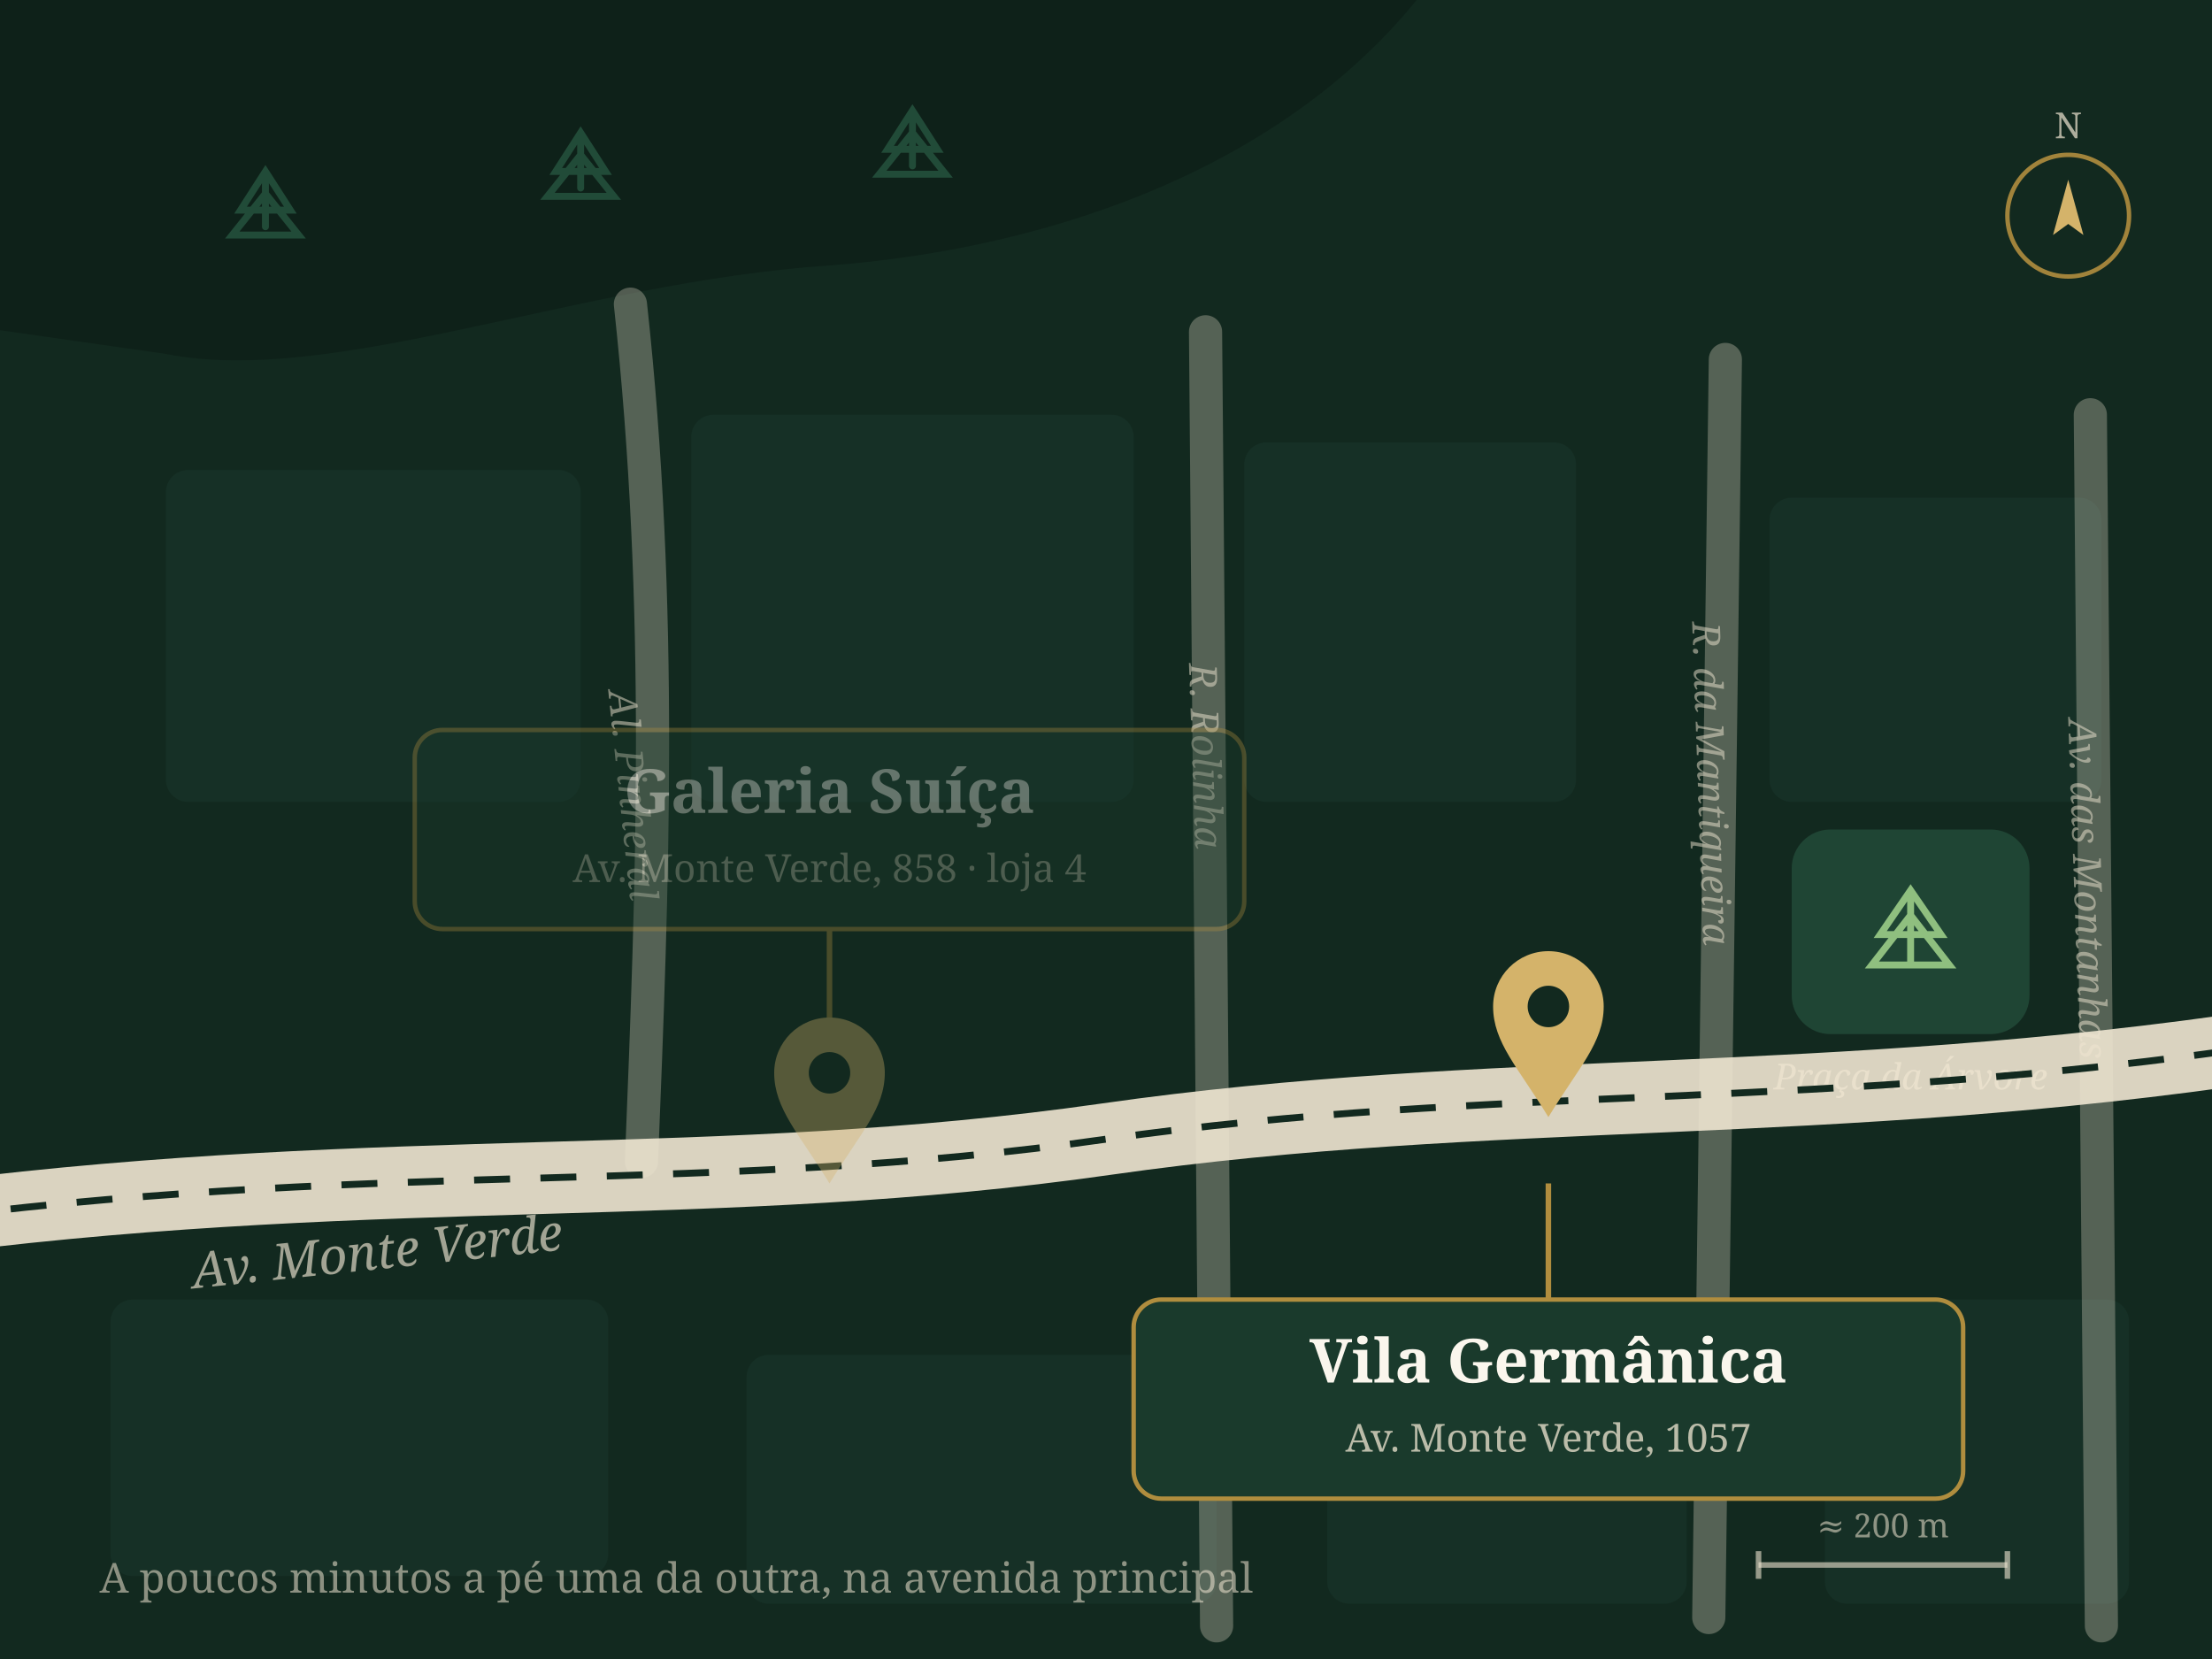
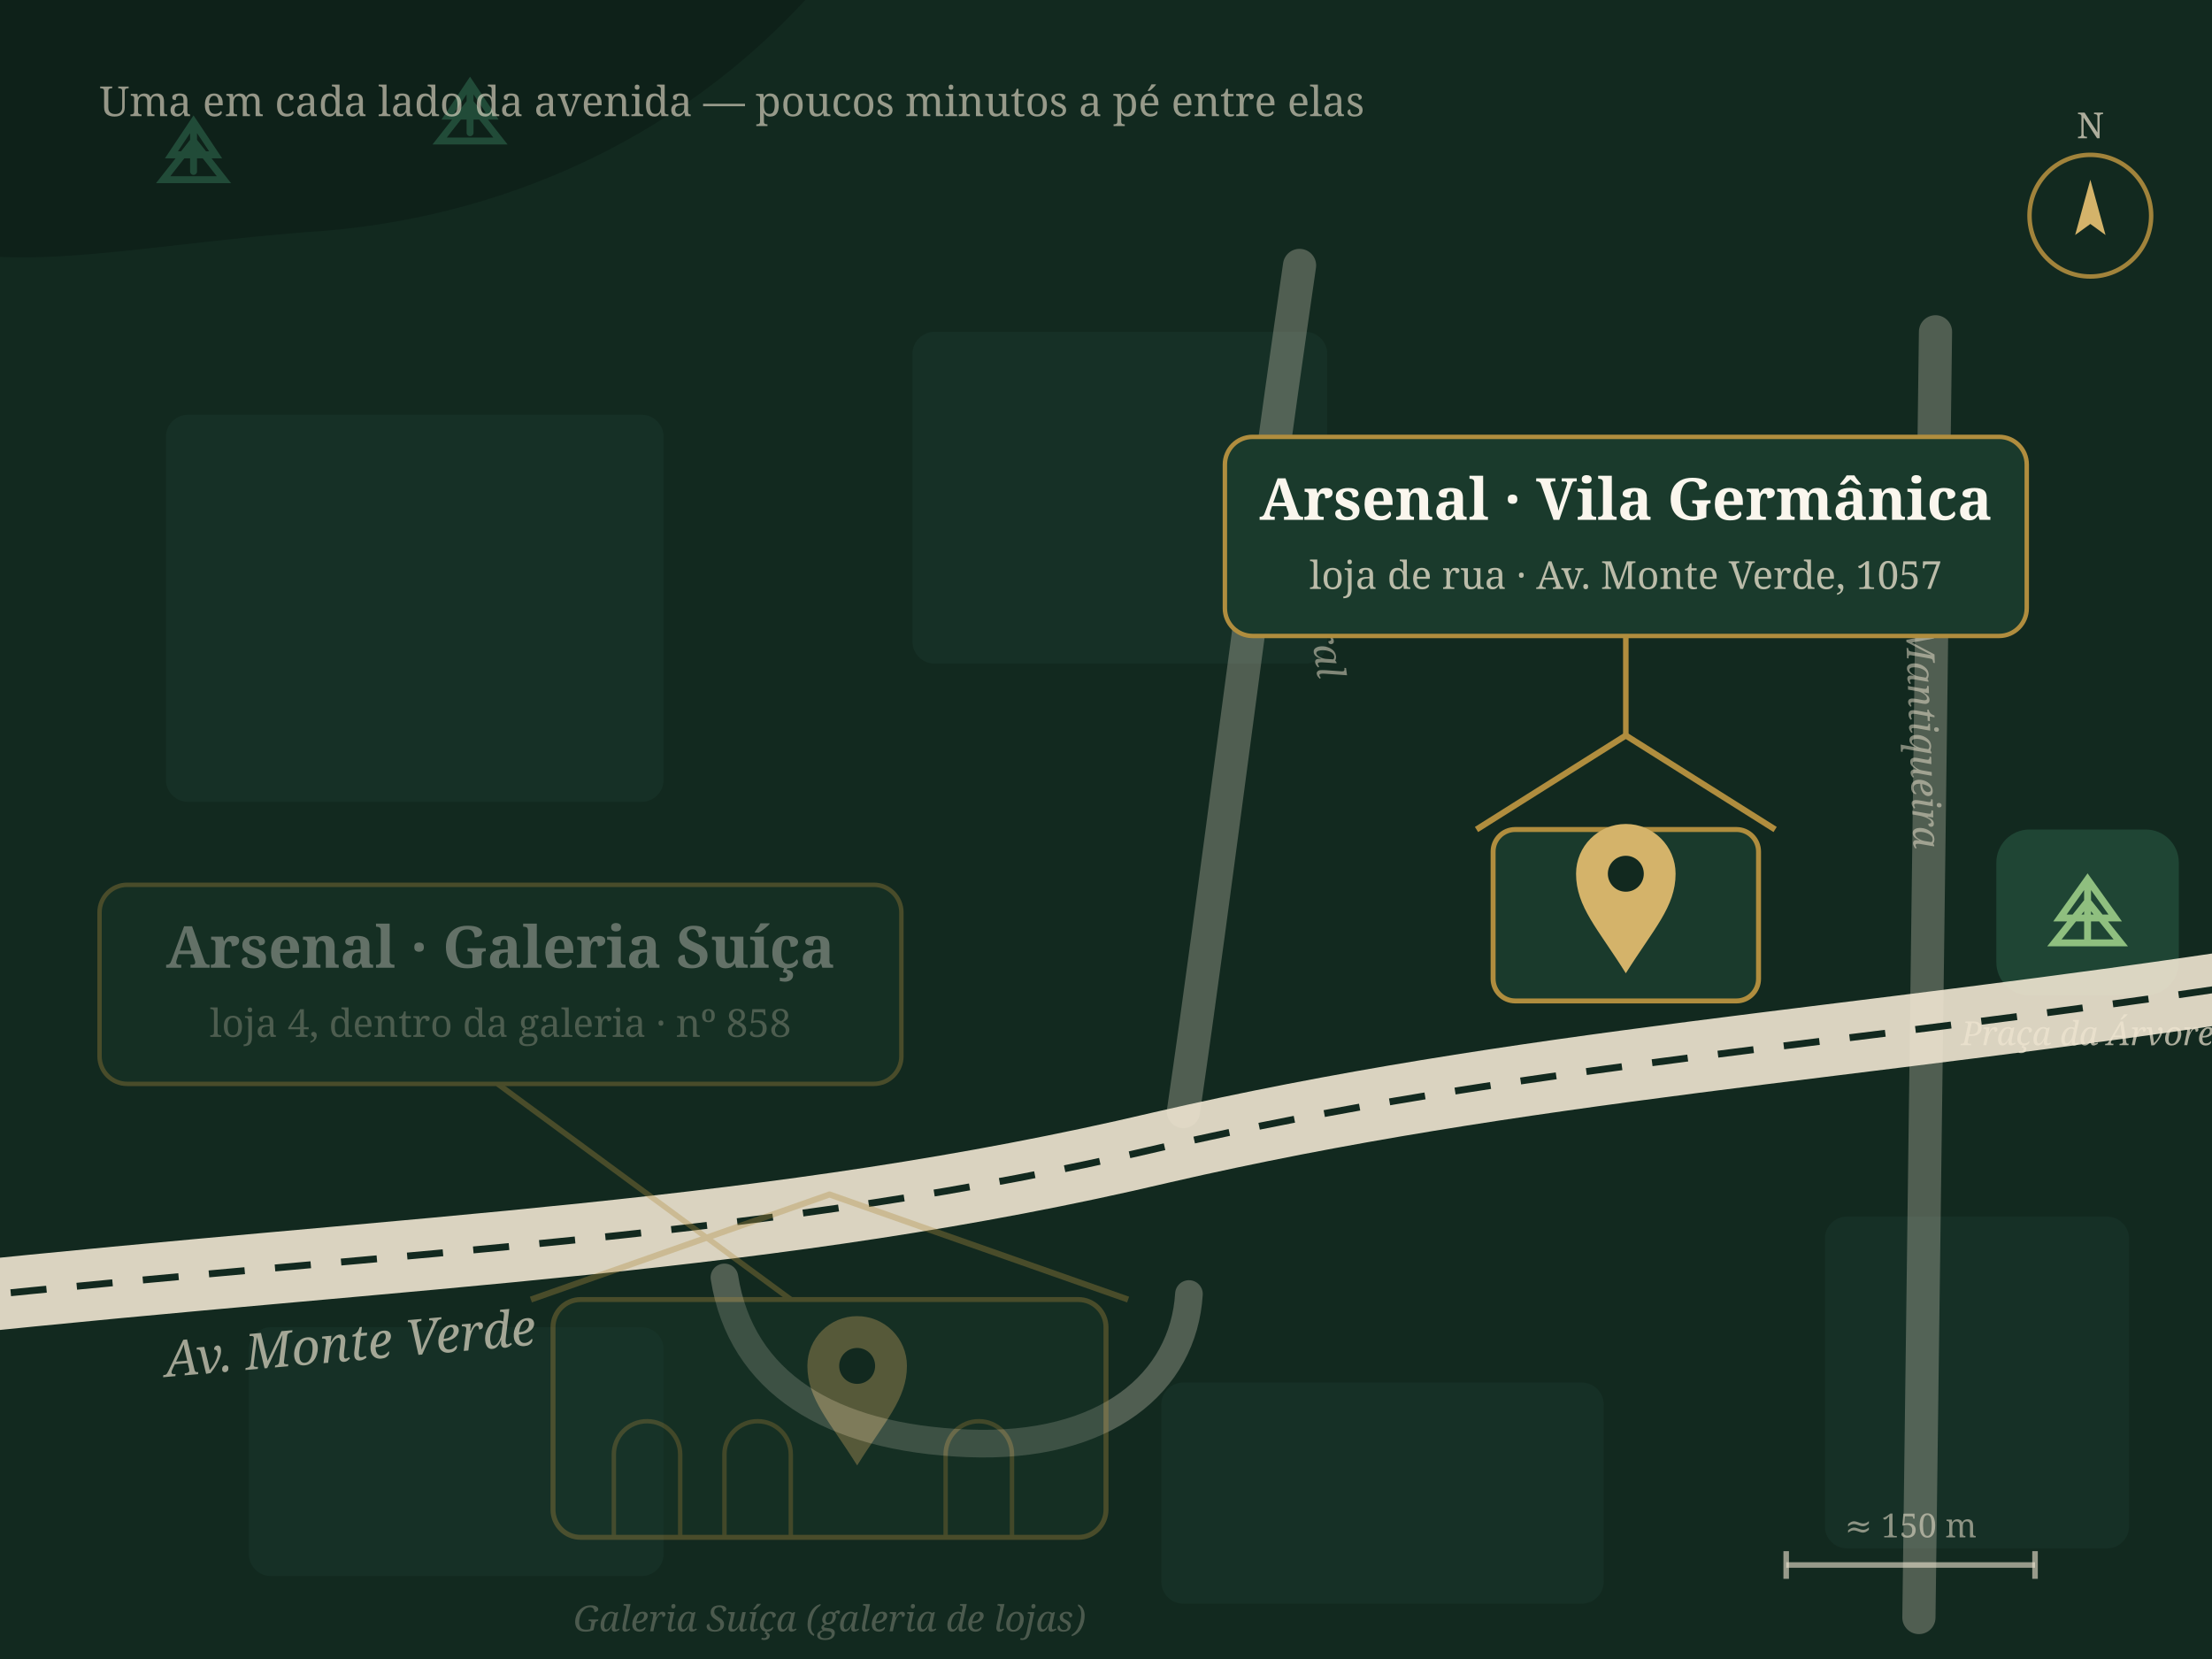
- <svg xmlns="http://www.w3.org/2000/svg" viewBox="0 0 800 600" role="img" aria-label="Mapa ilustrado com a localização da unidade Vila Germânica na avenida principal de Monte Verde">
+ <svg xmlns="http://www.w3.org/2000/svg" viewBox="0 0 800 600" role="img" aria-label="Mapa ilustrado: a loja do Arsenal na Vila Germânica é loja de rua no lado norte da avenida principal, perto da Praça da Árvore">
  <rect width="800" height="600" fill="#12291F" />
-   <path d="M-10 -10 H520 C 470 60 380 90 300 96 C 210 102 120 140 60 128 L-10 118 Z" fill="#0E2119" />
+   <path d="M-10 -10 H300 C 250 50 180 80 110 84 C 60 88 20 96 -10 92 Z" fill="#0E2119" />
  <g stroke="#24503C" stroke-width="2.5" fill="none" stroke-linecap="round" opacity="0.9">
-     <path d="M96 62 l0 20 M96 62 l-9 14 h18 z M96 70 l-12 15 h24 z" />
-     <path d="M210 48 l0 20 M210 48 l-9 14 h18 z M210 56 l-12 15 h24 z" />
-     <path d="M330 40 l0 20 M330 40 l-9 14 h18 z M330 48 l-12 15 h24 z" />
+     <path d="M70 44 l0 18 M70 44 l-8 12 h16 z M70 51 l-11 14 h22 z" />
+     <path d="M170 30 l0 18 M170 30 l-8 12 h16 z M170 37 l-11 14 h22 z" />
  </g>
  <g fill="#163026">
-     <rect x="60" y="170" width="150" height="120" rx="8" />
-     <rect x="250" y="150" width="160" height="140" rx="8" />
-     <rect x="450" y="160" width="120" height="130" rx="8" />
-     <rect x="640" y="180" width="120" height="110" rx="8" />
-     <rect x="40" y="470" width="180" height="100" rx="8" />
-     <rect x="270" y="490" width="170" height="90" rx="8" />
-     <rect x="480" y="480" width="130" height="100" rx="8" />
-     <rect x="660" y="470" width="110" height="110" rx="8" />
+     <rect x="330" y="120" width="150" height="120" rx="8" />
+     <rect x="60" y="150" width="180" height="140" rx="8" />
+     <rect x="90" y="480" width="150" height="90" rx="8" />
+     <rect x="420" y="500" width="160" height="80" rx="8" />
+     <rect x="660" y="440" width="110" height="120" rx="8" />
  </g>
-   <g stroke="#F0E6D2" stroke-opacity="0.3" stroke-width="12" stroke-linecap="round" fill="none">
-     <path d="M228 110 C 240 220 236 320 232 420" />
-     <path d="M436 120 L 440 588" />
-     <path d="M624 130 L 618 585" />
-     <path d="M756 150 L 760 588" />
+   <g stroke="#F0E6D2" stroke-opacity="0.28" stroke-width="12" stroke-linecap="round" fill="none">
+     <path d="M470 96 C 452 220 440 320 428 402" />
+     <path d="M700 120 L 694 585" />
  </g>
  <g fill="#F0E6D2" fill-opacity="0.5" font-family="Georgia, serif" font-size="14" font-style="italic">
-     <text transform="translate(220 250) rotate(84)">Al. Pinheral</text>
-     <text transform="translate(430 240) rotate(88)">R. Rolinha</text>
-     <text transform="translate(612 225) rotate(88)">R. da Mantiqueira</text>
-     <text transform="translate(748 260) rotate(88)">Av. das Montanhas</text>
+     <text transform="translate(466 170) rotate(82)">Al. Pinheral</text>
+     <text transform="translate(688 190) rotate(88)">R. da Mantiqueira</text>
  </g>
  <g>
-     <rect x="648" y="300" width="86" height="74" rx="14" fill="#1F4534" />
+     <rect x="722" y="300" width="66" height="60" rx="12" fill="#1F4534" />
    <g stroke="#8FBF7F" stroke-width="2.5" fill="none" stroke-linecap="round">
-       <path d="M691 322 l0 26 M691 322 l-11 16 h22 z M691 331 l-14 18 h28 z" />
+       <path d="M755 318 l0 22 M755 318 l-10 14 h20 z M755 326 l-12 15 h24 z" />
    </g>
-     <text x="691" y="394" text-anchor="middle" fill="#F0E6D2" fill-opacity="0.7" font-family="Georgia, serif" font-size="13" font-style="italic">Praça da Árvore</text>
+     <text x="755" y="378" text-anchor="middle" fill="#F0E6D2" fill-opacity="0.7" font-family="Georgia, serif" font-size="12" font-style="italic">Praça da Árvore</text>
  </g>
-   <path d="M-20 440 C 140 420 260 432 400 412 C 540 392 660 402 820 378" stroke="#F0E6D2" stroke-opacity="0.9" stroke-width="26" fill="none" stroke-linecap="round" />
-   <path d="M-20 440 C 140 420 260 432 400 412 C 540 392 660 402 820 378" stroke="#12291F" stroke-width="2.5" fill="none" stroke-dasharray="13 11" />
-   <text transform="translate(70 466) rotate(-6)" fill="#F0E6D2" fill-opacity="0.65" font-family="Georgia, serif" font-size="18" font-style="italic">Av. Monte Verde</text>
+   <path d="M-20 470 C 150 452 280 448 420 415 C 550 385 670 378 820 355" stroke="#F0E6D2" stroke-opacity="0.9" stroke-width="26" fill="none" stroke-linecap="round" />
+   <path d="M-20 470 C 150 452 280 448 420 415 C 550 385 670 378 820 355" stroke="#12291F" stroke-width="2.5" fill="none" stroke-dasharray="13 11" />
+   <text transform="translate(60 498) rotate(-5)" fill="#F0E6D2" fill-opacity="0.65" font-family="Georgia, serif" font-size="18" font-style="italic">Av. Monte Verde</text>
+   <path d="M262 462 C 268 500 300 520 350 522 C 400 524 428 500 430 468" stroke="#F0E6D2" stroke-opacity="0.28" stroke-width="10" fill="none" stroke-linecap="round" />
  <g opacity="0.35">
-     <line x1="300" y1="336" x2="300" y2="380" stroke="#B08D3E" stroke-width="2" />
-     <rect x="150" y="264" width="300" height="72" rx="10" fill="#1A3A2C" stroke="#B08D3E" stroke-width="1.6" />
-     <text x="300" y="294" text-anchor="middle" fill="#FAF6ED" font-family="Georgia, serif" font-size="22" font-weight="bold">Galeria Suíça</text>
-     <text x="300" y="319" text-anchor="middle" fill="#F0E6D2" fill-opacity="0.75" font-family="Georgia, serif" font-size="14">Av. Monte Verde, 858 · loja 4</text>
-     <path d="M300 428 C 289 410 280 401 280 388 a20 20 0 1 1 40 0 c0 13 -9 22 -20 40 Z" fill="#D4B36A" />
-     <circle cx="300" cy="388" r="7.5" fill="#12291F" />
+     <rect x="200" y="470" width="200" height="86" rx="10" fill="#1A3A2C" stroke="#B08D3E" stroke-width="1.8" />
+     <path d="M192 470 L300 432 L408 470" fill="none" stroke="#B08D3E" stroke-width="2.2" stroke-linejoin="round" />
+     <g stroke="#B08D3E" stroke-width="1.6" fill="none" opacity="0.85">
+       <path d="M222 556 v-30 a12 12 0 0 1 24 0 v30" />
+       <path d="M262 556 v-30 a12 12 0 0 1 24 0 v30" />
+       <path d="M342 556 v-30 a12 12 0 0 1 24 0 v30" />
+     </g>
+     <text x="300" y="590" text-anchor="middle" fill="#F0E6D2" fill-opacity="0.75" font-family="Georgia, serif" font-size="13" font-style="italic">Galeria Suíça (galeria de lojas)</text>
+     <path d="M310 530 C 300 514 292 506 292 494 a18 18 0 1 1 36 0 c0 12 -8 20 -18 36 Z" fill="#D4B36A" />
+     <circle cx="310" cy="494" r="6.5" fill="#12291F" />
+     <line x1="180" y1="392" x2="286" y2="470" stroke="#B08D3E" stroke-width="2" />
+     <rect x="36" y="320" width="290" height="72" rx="10" fill="#1A3A2C" stroke="#B08D3E" stroke-width="1.6" />
+     <text x="181" y="350" text-anchor="middle" fill="#FAF6ED" font-family="Georgia, serif" font-size="21" font-weight="bold">Arsenal · Galeria Suíça</text>
+     <text x="181" y="375" text-anchor="middle" fill="#F0E6D2" fill-opacity="0.75" font-family="Georgia, serif" font-size="14">loja 4, dentro da galeria · nº 858</text>
  </g>
  <g>
-     <line x1="560" y1="470" x2="560" y2="428" stroke="#B08D3E" stroke-width="2" />
-     <rect x="410" y="470" width="300" height="72" rx="10" fill="#1A3A2C" stroke="#B08D3E" stroke-width="1.6" />
-     <text x="560" y="500" text-anchor="middle" fill="#FAF6ED" font-family="Georgia, serif" font-size="22" font-weight="bold">Vila Germânica</text>
-     <text x="560" y="525" text-anchor="middle" fill="#F0E6D2" fill-opacity="0.75" font-family="Georgia, serif" font-size="14">Av. Monte Verde, 1057</text>
-     <path d="M560 404 C 549 386 540 377 540 364 a20 20 0 1 1 40 0 c0 13 -9 22 -20 40 Z" fill="#D4B36A" />
-     <circle cx="560" cy="364" r="7.5" fill="#12291F" />
+     <rect x="540" y="300" width="96" height="62" rx="8" fill="#1A3A2C" stroke="#B08D3E" stroke-width="1.8" />
+     <path d="M534 300 L588 266 L642 300" fill="none" stroke="#B08D3E" stroke-width="2.2" stroke-linejoin="round" />
+     <path d="M588 352 C 578 336 570 328 570 316 a18 18 0 1 1 36 0 c0 12 -8 20 -18 36 Z" fill="#D4B36A" />
+     <circle cx="588" cy="316" r="6.5" fill="#12291F" />
+     <line x1="588" y1="266" x2="588" y2="230" stroke="#B08D3E" stroke-width="2" />
+     <rect x="443" y="158" width="290" height="72" rx="10" fill="#1A3A2C" stroke="#B08D3E" stroke-width="1.6" />
+     <text x="588" y="188" text-anchor="middle" fill="#FAF6ED" font-family="Georgia, serif" font-size="21" font-weight="bold">Arsenal · Vila Germânica</text>
+     <text x="588" y="213" text-anchor="middle" fill="#F0E6D2" fill-opacity="0.75" font-family="Georgia, serif" font-size="14">loja de rua · Av. Monte Verde, 1057</text>
  </g>
-   <text x="36" y="576" fill="#F0E6D2" fill-opacity="0.55" font-family="Georgia, serif" font-size="15">A poucos minutos a pé uma da outra, na avenida principal</text>
-   <g transform="translate(636 566)">
+   <text x="36" y="42" fill="#F0E6D2" fill-opacity="0.6" font-family="Georgia, serif" font-size="15">Uma em cada lado da avenida — poucos minutos a pé entre elas</text>
+   <g transform="translate(646 566)">
    <line x1="0" y1="0" x2="90" y2="0" stroke="#F0E6D2" stroke-opacity="0.6" stroke-width="2" />
    <line x1="0" y1="-5" x2="0" y2="5" stroke="#F0E6D2" stroke-opacity="0.6" stroke-width="2" />
    <line x1="90" y1="-5" x2="90" y2="5" stroke="#F0E6D2" stroke-opacity="0.6" stroke-width="2" />
-     <text x="45" y="-10" text-anchor="middle" fill="#F0E6D2" fill-opacity="0.55" font-family="Georgia, serif" font-size="12">≈ 200 m</text>
+     <text x="45" y="-10" text-anchor="middle" fill="#F0E6D2" fill-opacity="0.55" font-family="Georgia, serif" font-size="12">≈ 150 m</text>
  </g>
-   <g transform="translate(748 78)">
+   <g transform="translate(756 78)">
    <circle r="22" fill="none" stroke="#B08D3E" stroke-width="1.6" opacity="0.9" />
    <path d="M0 -13 L5.5 7 L0 3 L-5.5 7 Z" fill="#D4B36A" />
    <text y="-28" text-anchor="middle" fill="#F0E6D2" fill-opacity="0.7" font-family="Georgia, serif" font-size="13">N</text>
  </g>
</svg>
